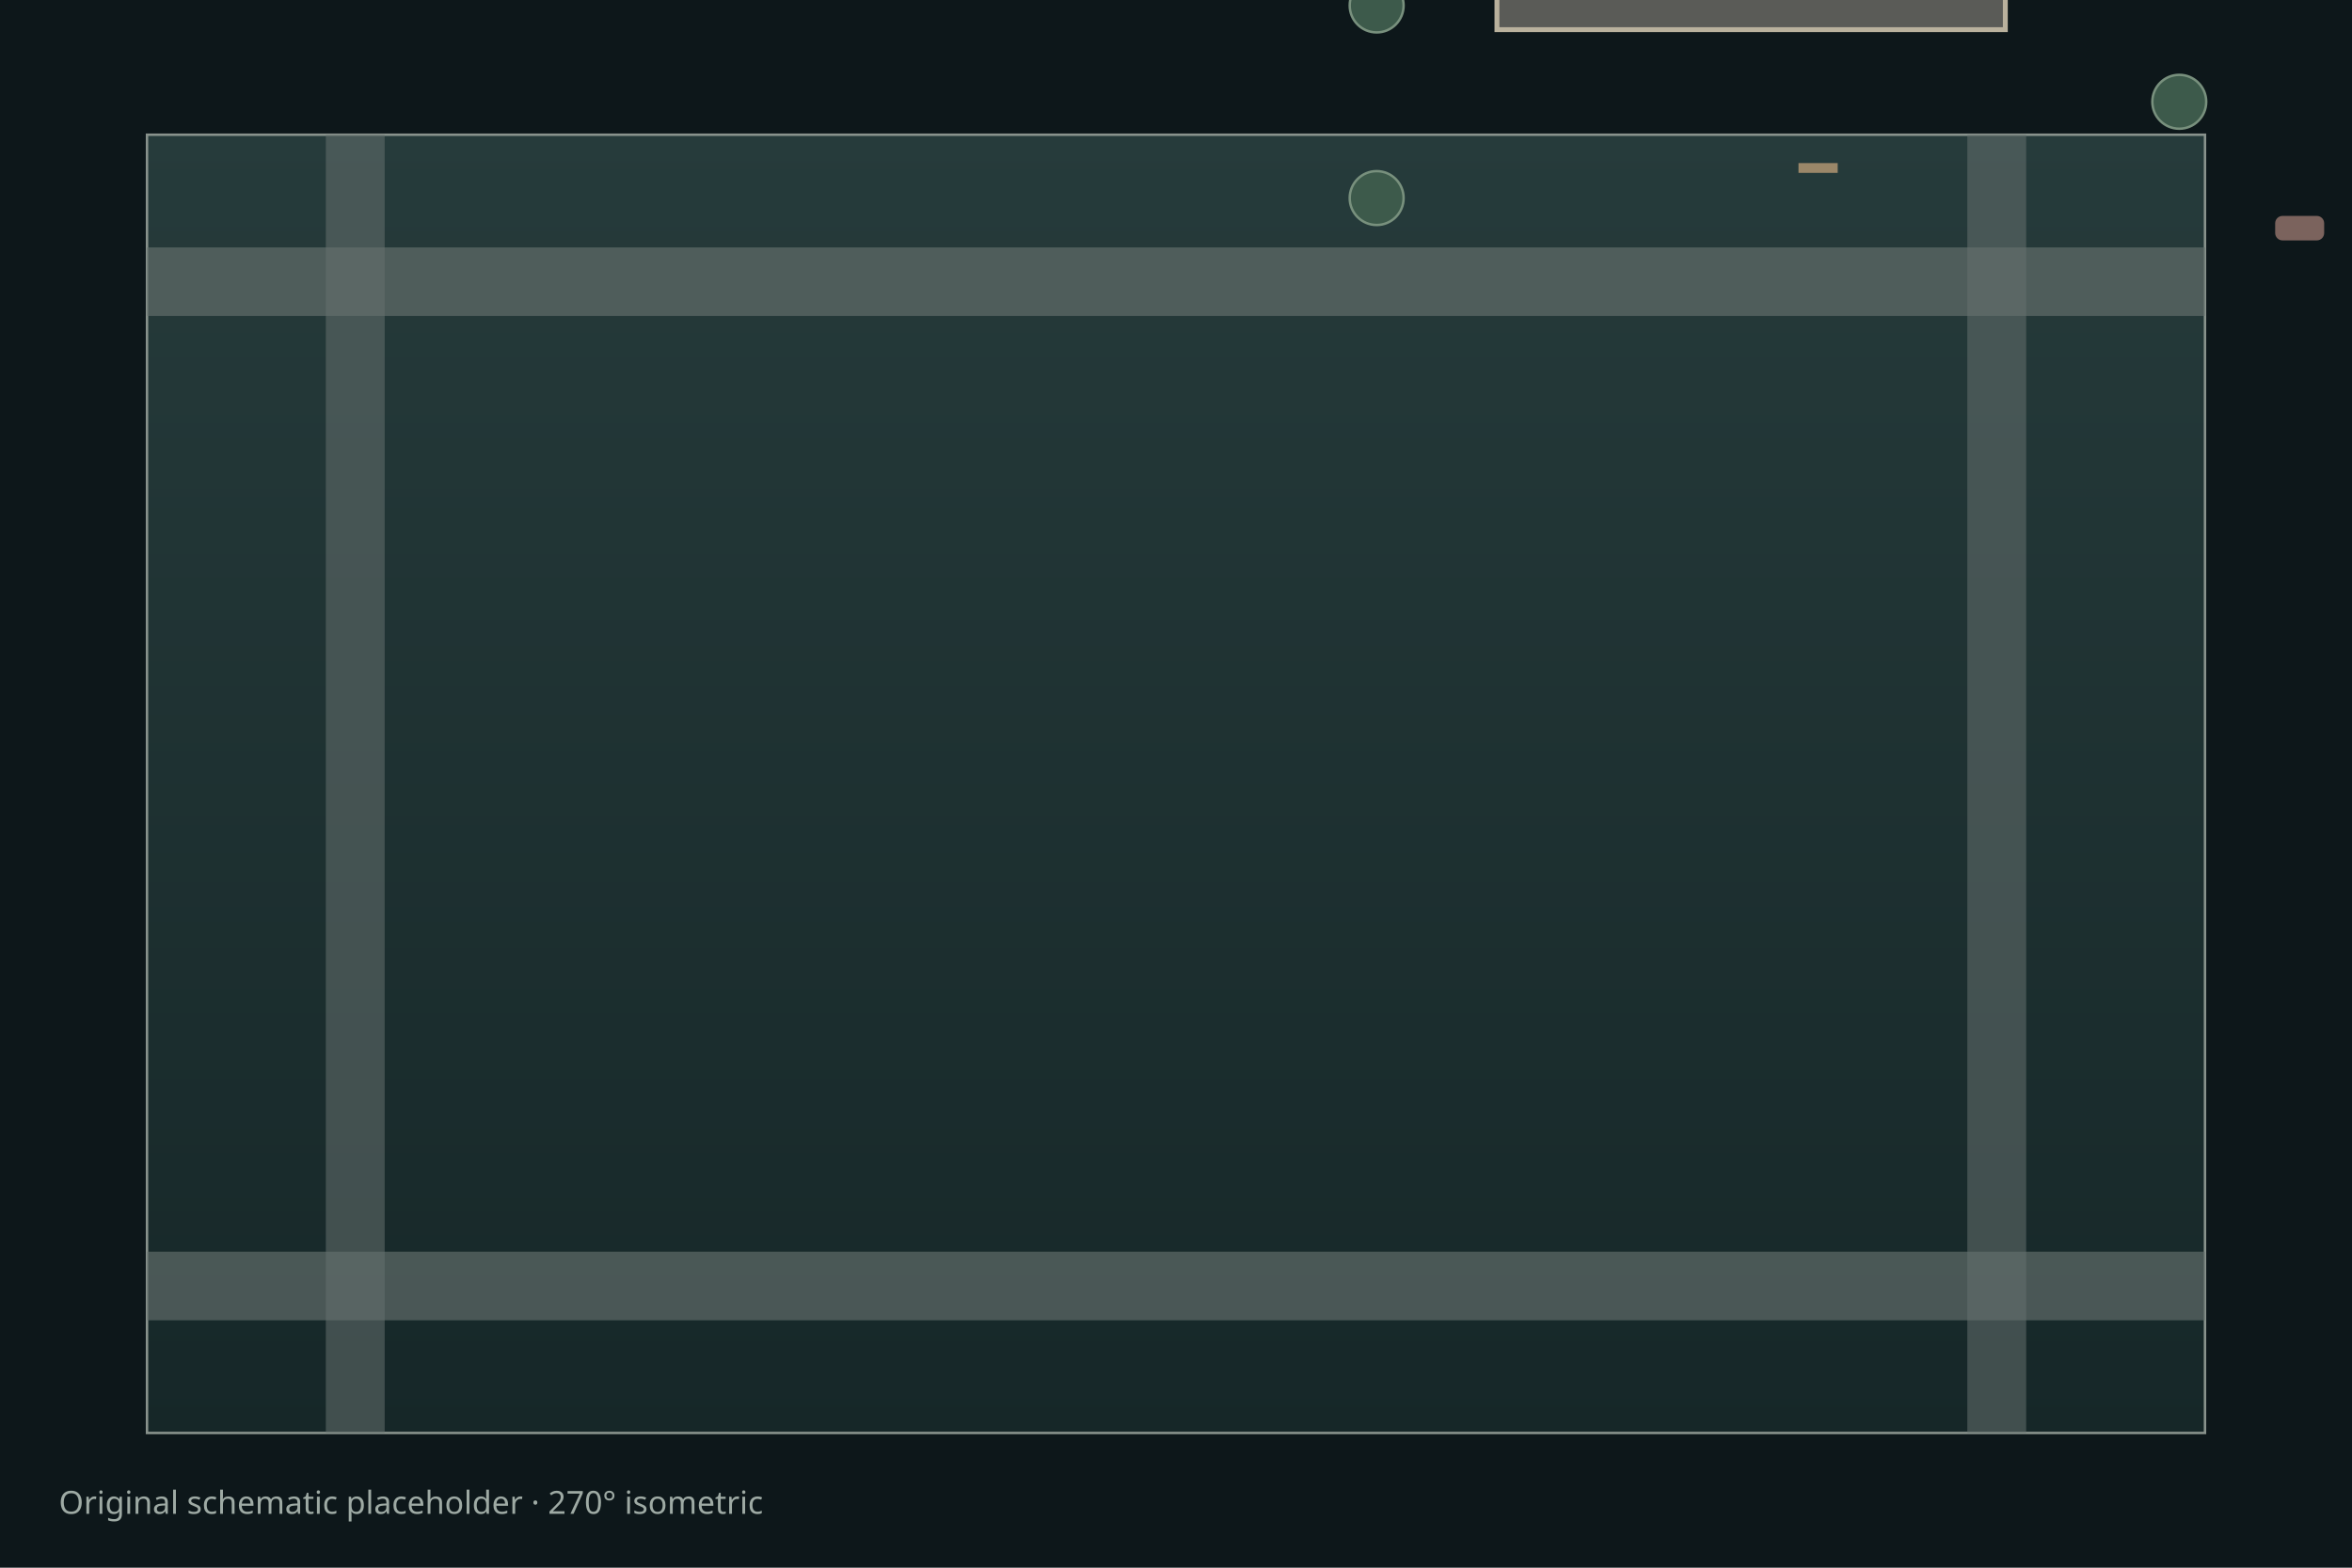
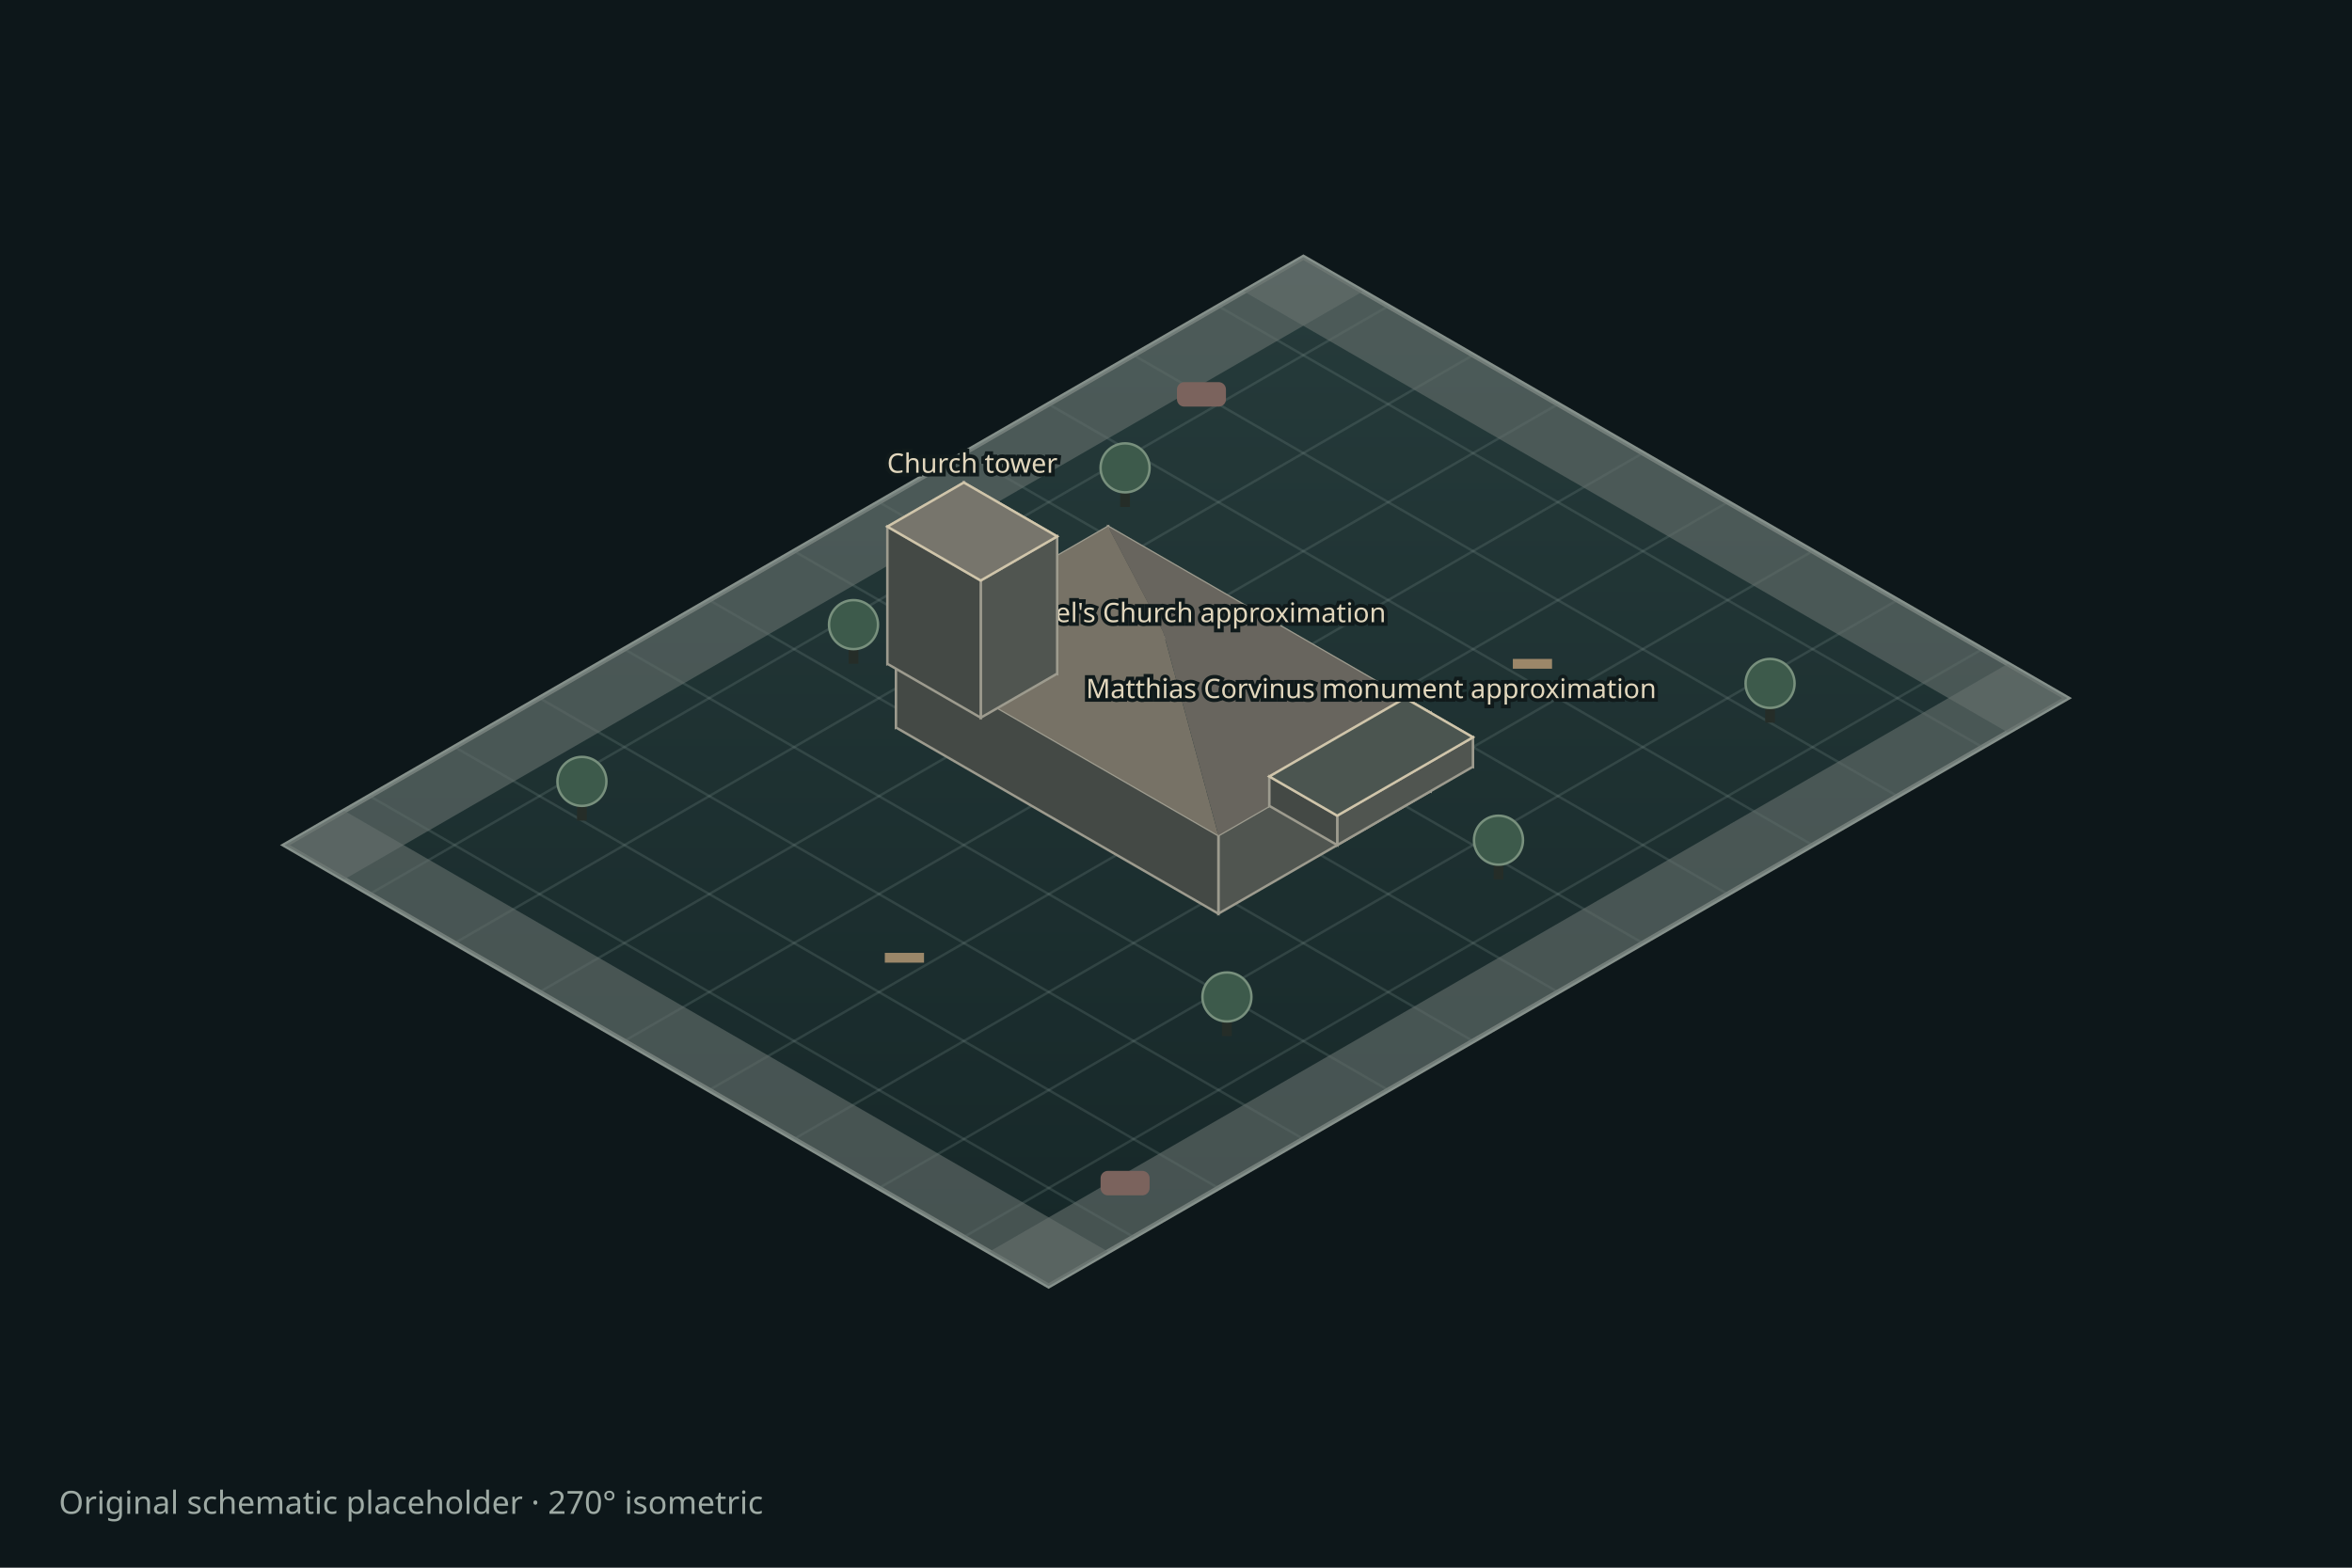
<svg xmlns="http://www.w3.org/2000/svg" width="960" height="640" viewBox="0 0 960 640">
  <defs>
    <linearGradient id="ground" x2="0" y2="1">
      <stop stop-color="#263b3b" />
      <stop offset="1" stop-color="#162728" />
    </linearGradient>
-     <style>.label{fill:#e2d7bd;font:12px system-ui;text-anchor:middle;paint-order:stroke;stroke:#101a1b;stroke-width:3px}</style>
+     <style>.label{fill:#e2d7bd;font:11px system-ui;text-anchor:middle;paint-order:stroke;stroke:#101a1b;stroke-width:3px}.grid path{fill:none;stroke:#738784;stroke-width:1;opacity:.25}.roads polygon{fill:#65706d;opacity:.6}</style>
  </defs>
  <rect width="960" height="640" fill="#0d171a" />
-   <polygon points="60,55 900,55 900,585 60,585" fill="url(#ground)" stroke="#88928c" />
-   <path d="M60 115H900M60 525H900" stroke="#65706d" stroke-width="28" opacity=".65" />
-   <path d="M145 55V585M815 55V585" stroke="#65706d" stroke-width="24" opacity=".55" />
-   <polygon points="611.0,12.1 611.0,-49.4 818.5,-49.4 818.5,12.1" fill="#5a5b57" stroke="#b9b19d" stroke-width="2" />
-   <text x="714.78" y="-18.649" class="label">St. Michael's Church approximation</text>
-   <polygon points="572.8,-2.7 572.8,-24.8 632.9,-24.8 632.9,-2.7" fill="#77756c" stroke="#b9b19d" stroke-width="2" />
-   <text x="602.85" y="-13.735" class="label">Church tower</text>
-   <polygon points="774.8,-22.3 774.8,-61.6 818.5,-61.6 818.5,-22.3" fill="#4b5550" stroke="#b9b19d" stroke-width="2" />
-   <text x="796.68" y="-41.99" class="label">Matthias Corvinus monument approximation</text>
-   <circle cx="561.9" cy="80.86" r="11" fill="#3d5a4b" stroke="#78907d" />
-   <circle cx="889.5" cy="41.548" r="11" fill="#3d5a4b" stroke="#78907d" />
-   <circle cx="561.9" cy="2.236" r="11" fill="#3d5a4b" stroke="#78907d" />
-   <circle cx="889.5" cy="-37.076" r="11" fill="#3d5a4b" stroke="#78907d" />
-   <circle cx="561.9" cy="-76.388" r="11" fill="#3d5a4b" stroke="#78907d" />
-   <circle cx="889.5" cy="-115.7" r="11" fill="#3d5a4b" stroke="#78907d" />
-   <rect x="734.08" y="66.575" width="16" height="4" fill="#9b8769" />
-   <rect x="772.3" y="-98.044" width="16" height="4" fill="#9b8769" />
-   <rect x="928.64" y="88.145" width="20" height="10" rx="3" fill="#7b635d" />
-   <rect x="513.68" y="-120.7" width="20" height="10" rx="3" fill="#7b635d" />
+   <polygon points="116.3,345.0 532.0,105.0 843.7,285.0 428.0,525.0" fill="url(#ground)" stroke="#88928c" stroke-width="2" />
+   <g class="grid">
+     <path d="M116.3,345.0 428.0,525.0" />
+     <path d="M150.9,325.0 462.7,505.0" />
+     <path d="M185.6,305.0 497.3,485.0" />
+     <path d="M220.2,285.0 532.0,465.0" />
+     <path d="M254.8,265.0 566.6,445.0" />
+     <path d="M289.5,245.0 601.2,425.0" />
+     <path d="M324.1,225.0 635.9,405.0" />
+     <path d="M358.8,205.0 670.5,385.0" />
+     <path d="M393.4,185.0 705.2,365.0" />
+     <path d="M428.0,165.0 739.8,345.0" />
+     <path d="M462.7,145.0 774.4,325.0" />
+     <path d="M497.3,125.0 809.1,305.0" />
+     <path d="M532.0,105.0 843.7,285.0" />
+     <path d="M116.3,345.0 532.0,105.0" />
+     <path d="M150.9,365.0 566.6,125.0" />
+     <path d="M185.6,385.0 601.2,145.0" />
+     <path d="M220.2,405.0 635.9,165.0" />
+     <path d="M254.8,425.0 670.5,185.0" />
+     <path d="M289.5,445.0 705.2,205.0" />
+     <path d="M324.1,465.0 739.8,225.0" />
+     <path d="M358.8,485.0 774.4,245.0" />
+     <path d="M393.4,505.0 809.1,265.0" />
+     <path d="M428.0,525.0 843.7,285.0" />
+   </g>
+   <g class="roads">
+     <polygon points="116.3,345.0 532.0,105.0 556.2,119.0 140.5,359.0" />
+     <polygon points="403.8,511.0 819.5,271.0 843.7,285.0 428.0,525.0" />
+     <polygon points="116.3,345.0 140.5,331.0 452.3,511.0 428.0,525.0" />
+     <polygon points="507.7,119.0 532.0,105.0 843.7,285.0 819.5,299.0" />
+   </g>
+   <polygon points="365.7,297.0 452.3,247.0 452.3,215.0 365.7,265.0" fill="#505550" stroke="#9d9b8e" />
+   <polygon points="452.3,247.0 583.9,323.0 583.9,291.0 452.3,215.0" fill="#444945" stroke="#9d9b8e" />
+   <polygon points="583.9,323.0 497.3,373.0 497.3,341.0 583.9,291.0" fill="#505550" stroke="#9d9b8e" />
+   <polygon points="497.3,373.0 365.7,297.0 365.7,265.0 497.3,341.0" fill="#444945" stroke="#9d9b8e" />
+   <polygon points="365.7,265.0 452.3,215.0 474.8,258.0 497.3,341.0" fill="#777266" />
+   <polygon points="452.3,215.0 583.9,291.0 497.3,341.0 474.8,258.0" fill="#68655e" />
+   <text x="474.804" y="254" class="label">St. Michael's Church approximation</text>
+   <polygon points="362.2,271.0 393.4,253.0 393.4,197.0 362.2,215.0" fill="#505550" stroke="#9d9b8e" />
+   <polygon points="393.4,253.0 431.5,275.0 431.5,219.0 393.4,197.0" fill="#444945" stroke="#9d9b8e" />
+   <polygon points="431.5,275.0 400.3,293.0 400.3,237.0 431.5,219.0" fill="#505550" stroke="#9d9b8e" />
+   <polygon points="400.3,293.0 362.2,271.0 362.2,215.0 400.3,237.0" fill="#444945" stroke="#9d9b8e" />
+   <polygon points="362.2,215.0 393.4,197.0 431.5,219.0 400.3,237.0" fill="#77756c" stroke="#d0c5aa" />
+   <text x="396.864" y="193" class="label">Church tower</text>
+   <polygon points="518.1,329.0 573.5,297.0 573.5,285.0 518.1,317.0" fill="#505550" stroke="#9d9b8e" />
+   <polygon points="573.5,297.0 601.2,313.0 601.2,301.0 573.5,285.0" fill="#444945" stroke="#9d9b8e" />
+   <polygon points="601.2,313.0 545.8,345.0 545.8,333.0 601.2,301.0" fill="#505550" stroke="#9d9b8e" />
+   <polygon points="545.8,345.0 518.1,329.0 518.1,317.0 545.8,333.0" fill="#444945" stroke="#9d9b8e" />
+   <polygon points="518.1,317.0 573.5,285.0 601.2,301.0 545.8,333.0" fill="#4b5550" stroke="#d0c5aa" />
+   <text x="559.672" y="285" class="label">Matthias Corvinus monument approximation</text>
+   <path d="M237.52,335L237.52,319" stroke="#252d28" stroke-width="4" />
+   <circle cx="237.52" cy="319" r="10" fill="#3d5a4b" stroke="#78907d" />
+   <path d="M500.784,423L500.784,407" stroke="#252d28" stroke-width="4" />
+   <circle cx="500.784" cy="407" r="10" fill="#3d5a4b" stroke="#78907d" />
+   <path d="M348.368,271L348.368,255" stroke="#252d28" stroke-width="4" />
+   <circle cx="348.368" cy="255" r="10" fill="#3d5a4b" stroke="#78907d" />
+   <path d="M611.632,359L611.632,343" stroke="#252d28" stroke-width="4" />
+   <circle cx="611.632" cy="343" r="10" fill="#3d5a4b" stroke="#78907d" />
+   <path d="M459.216,207L459.216,191" stroke="#252d28" stroke-width="4" />
+   <circle cx="459.216" cy="191" r="10" fill="#3d5a4b" stroke="#78907d" />
+   <path d="M722.48,295L722.48,279" stroke="#252d28" stroke-width="4" />
+   <circle cx="722.48" cy="279" r="10" fill="#3d5a4b" stroke="#78907d" />
+   <rect x="361.152" y="389" width="16" height="4" fill="#9b8769" />
+   <rect x="617.488" y="269" width="16" height="4" fill="#9b8769" />
+   <rect x="449.216" y="478" width="20" height="10" rx="3" fill="#7b635d" />
+   <rect x="480.392" y="156" width="20" height="10" rx="3" fill="#7b635d" />
  <text x="24" y="618" fill="#9eaaa4" font-family="system-ui" font-size="13">Original schematic placeholder · 270° isometric</text>
</svg>
